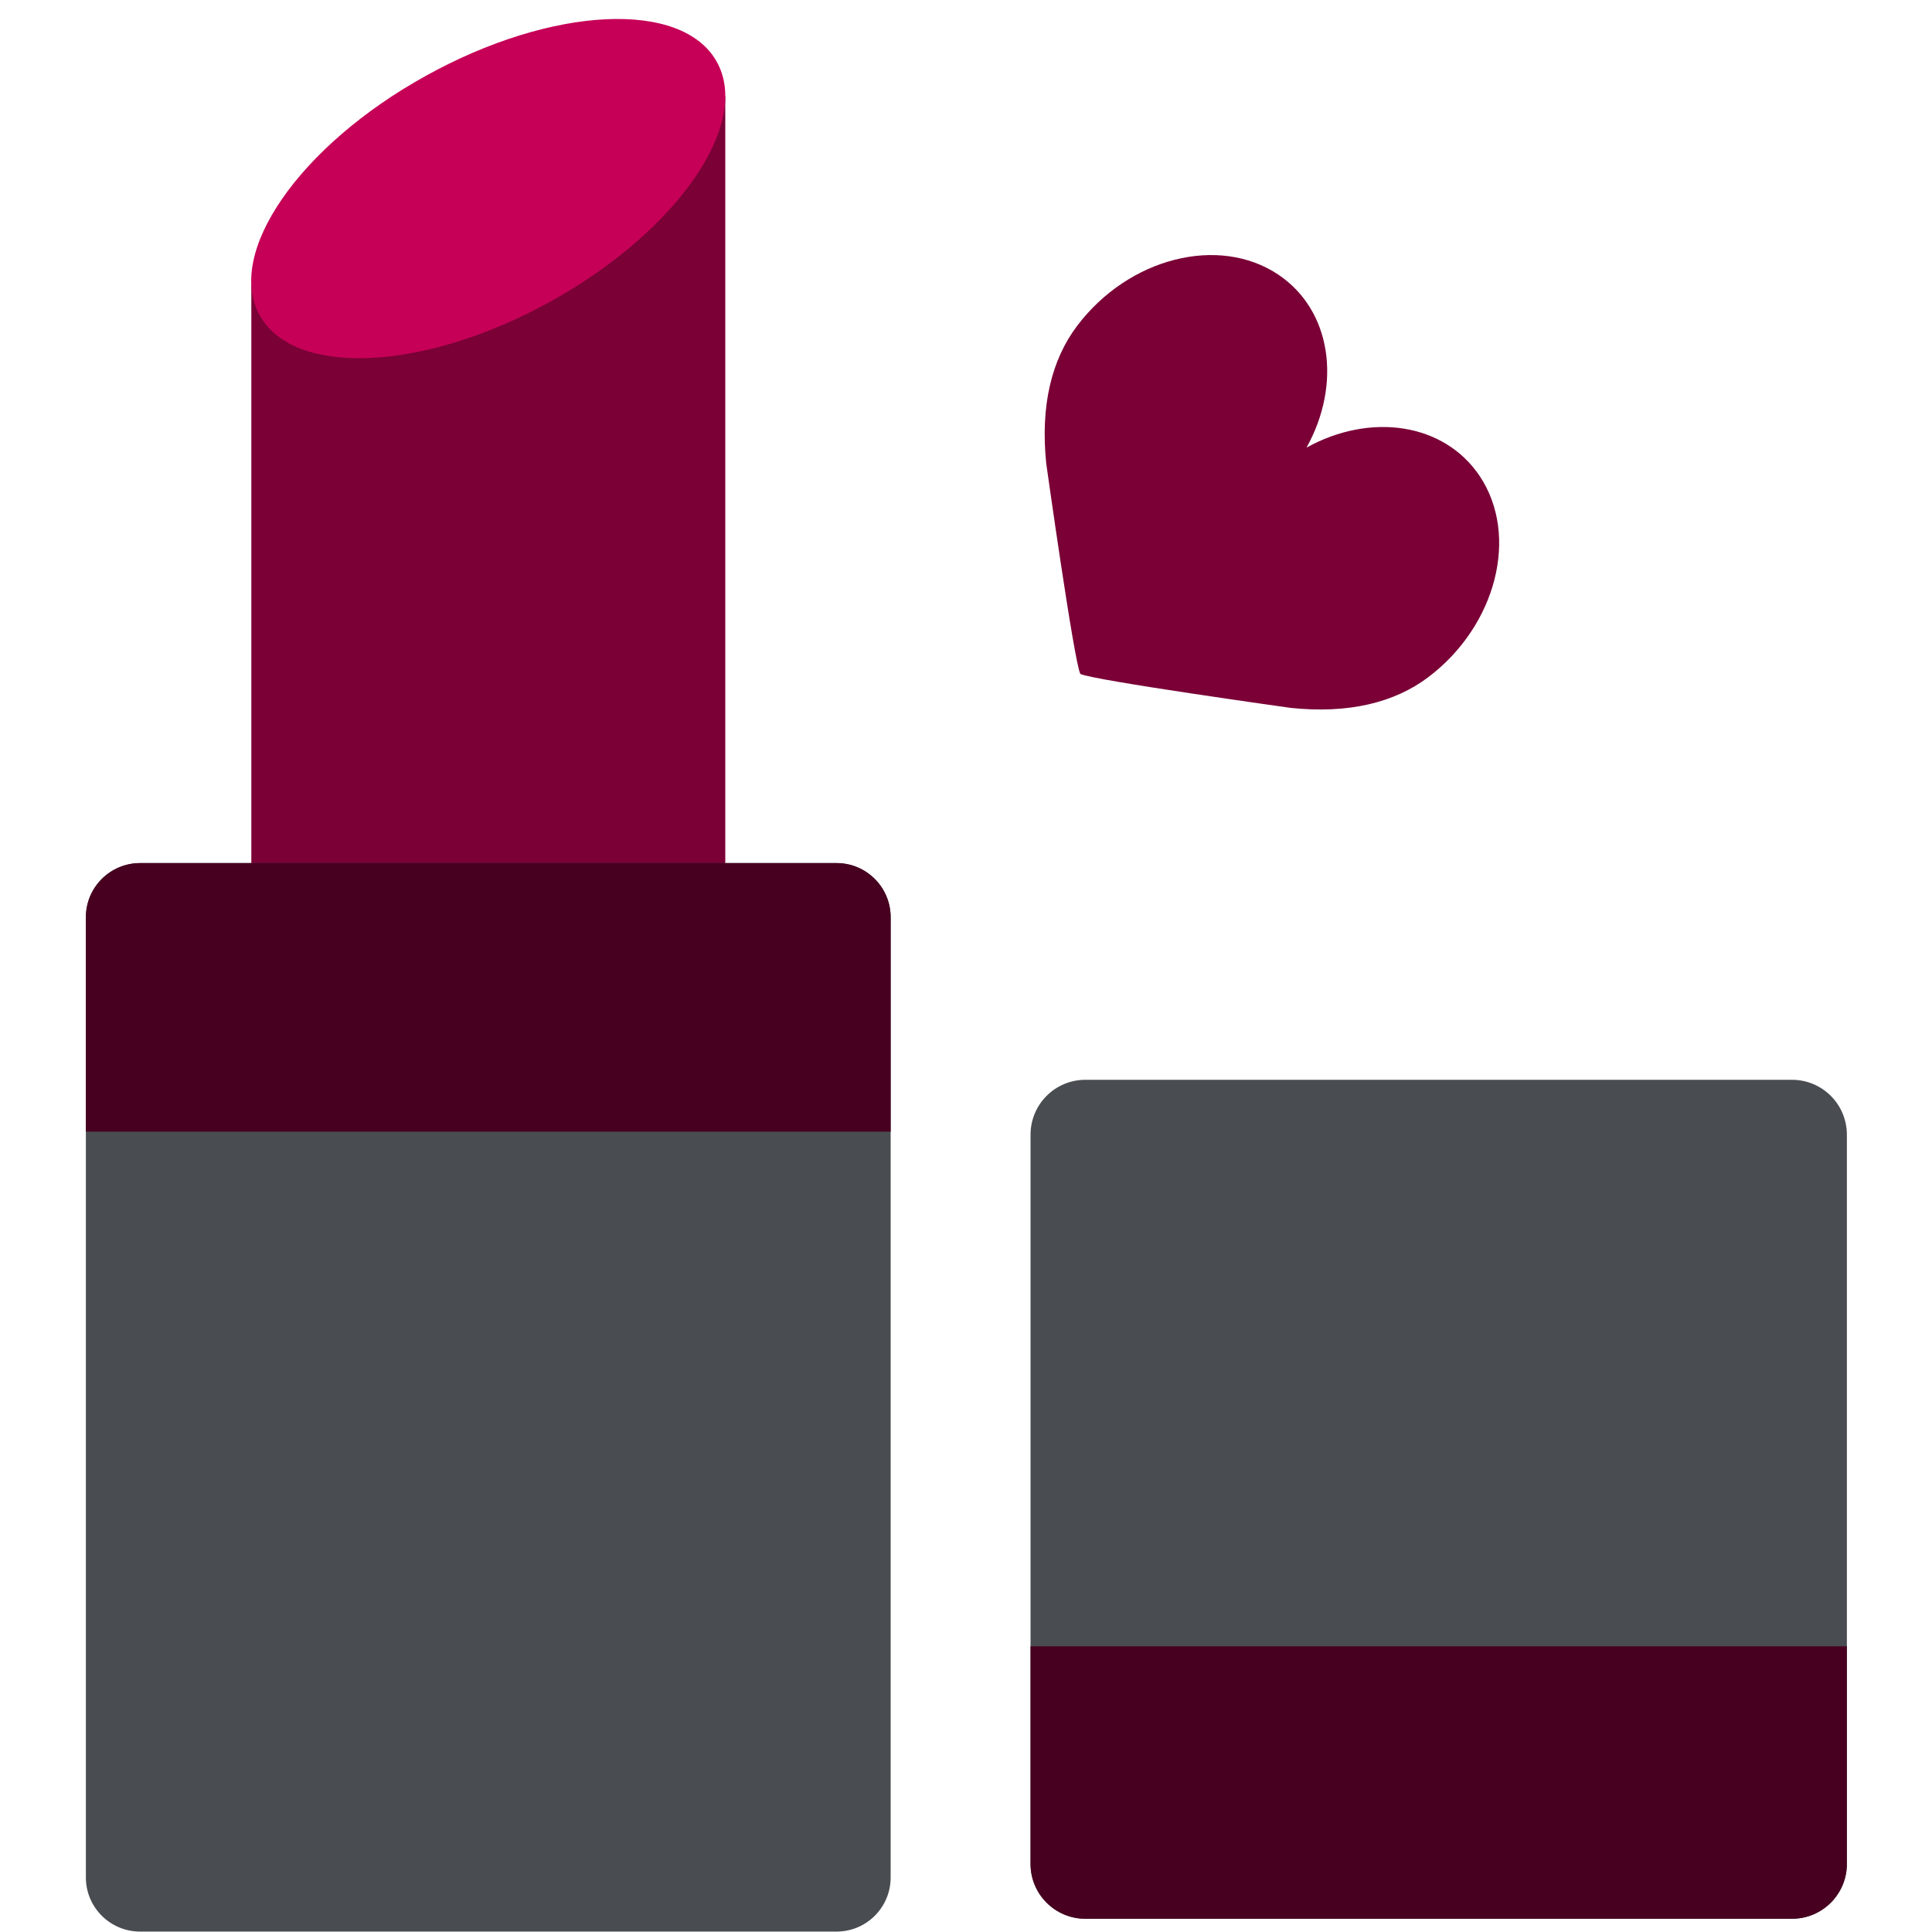
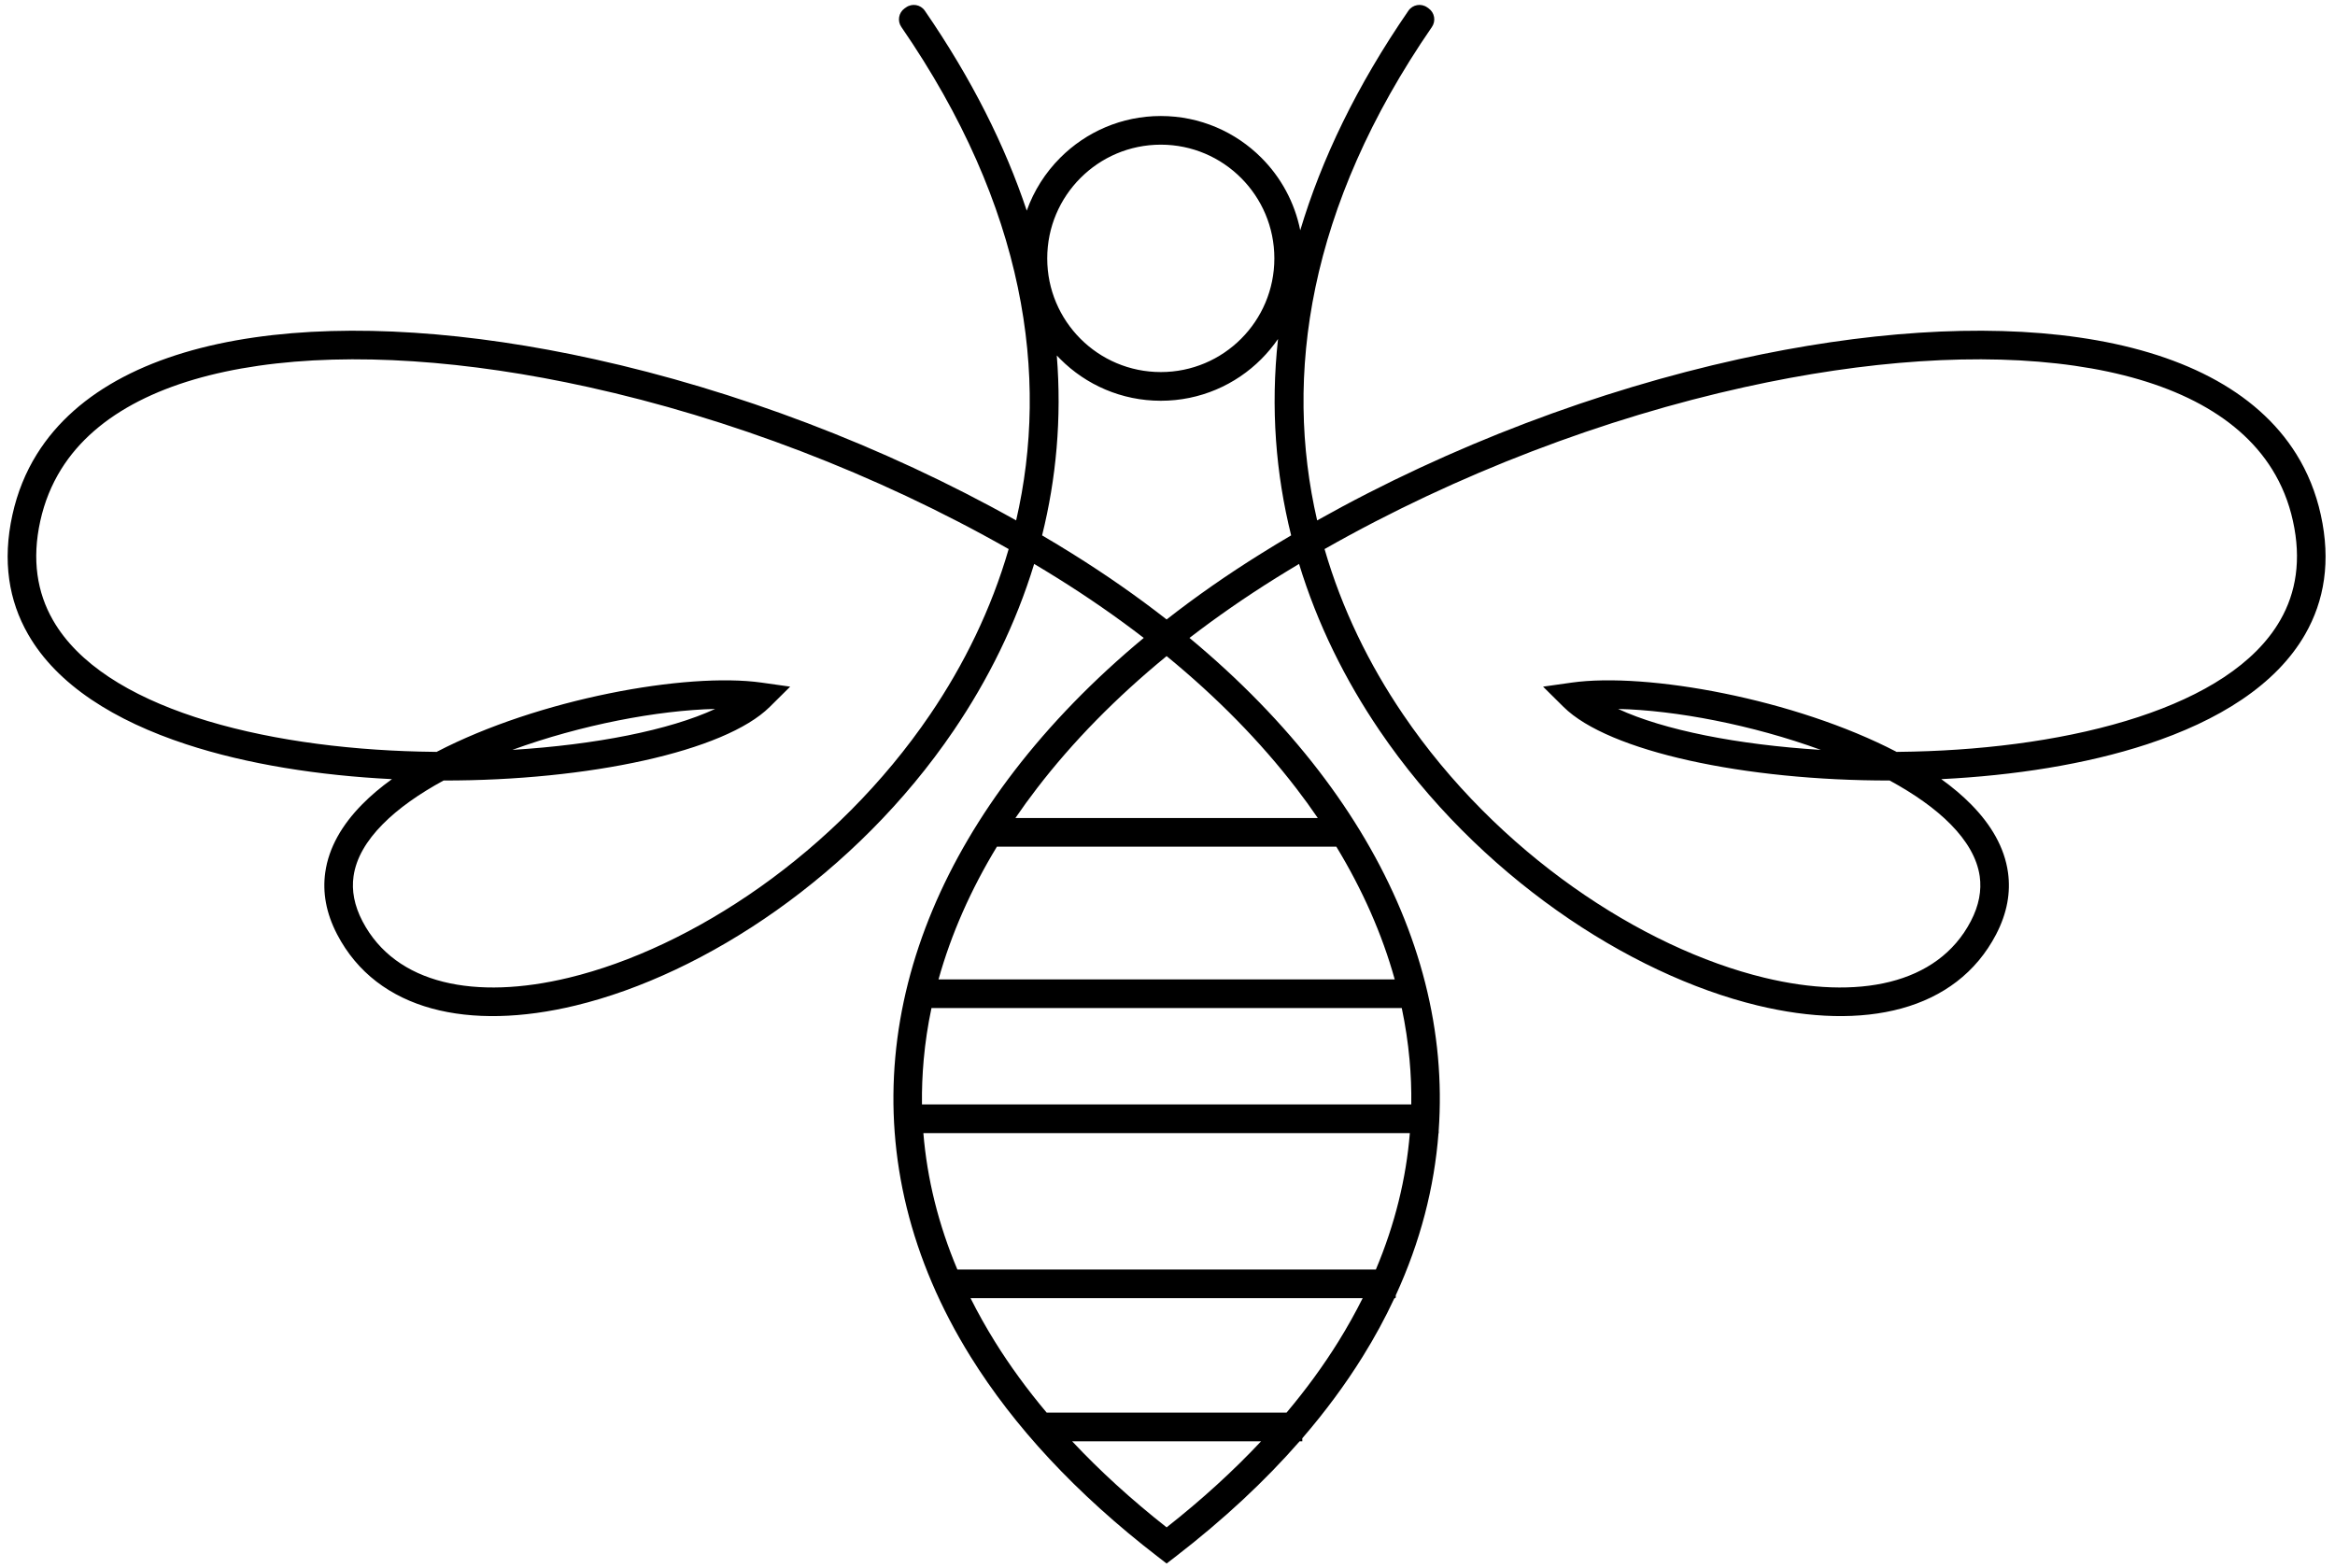
- <svg xmlns="http://www.w3.org/2000/svg" width="500" zoomAndPan="magnify" viewBox="0 0 375 375" height="500" preserveAspectRatio="xMidYMid meet" version="1.0">
+ <svg xmlns="http://www.w3.org/2000/svg" stroke-width="10" width="581" zoomAndPan="magnify" viewBox="0 0 435.75 292.5" height="390" preserveAspectRatio="xMidYMid meet" version="1.0">
  <defs>
-     <clipPath id="43559001f6">
-       <path d="M 16.363 167 L 173 167 L 173 375 L 16.363 375 Z M 16.363 167 " clip-rule="nonzero" />
-     </clipPath>
-     <clipPath id="7e88b889c0">
-       <path d="M 16.363 167 L 173 167 L 173 220 L 16.363 220 Z M 16.363 167 " clip-rule="nonzero" />
-     </clipPath>
-     <clipPath id="2fd2fa2e58">
-       <path d="M 200 209 L 358.363 209 L 358.363 373 L 200 373 Z M 200 209 " clip-rule="nonzero" />
-     </clipPath>
-     <clipPath id="04be52668d">
-       <path d="M 200 319 L 358.363 319 L 358.363 373 L 200 373 Z M 200 319 " clip-rule="nonzero" />
+     <clipPath id="c69837843b">
+       <path d="M 1 0.547 L 434 0.547 L 434 291.797 L 1 291.797 Z M 1 0.547 " clip-rule="nonzero" />
    </clipPath>
  </defs>
-   <path fill="#7a0036" d="M 140.777 203.828 L 48.781 203.828 L 48.781 55.332 L 140.777 18.637 L 140.777 203.828 " fill-opacity="1" fill-rule="nonzero" />
-   <g clip-path="url(#43559001f6)">
-     <path fill="#494c50" d="M 172.875 364.422 C 172.875 370.219 168.176 374.918 162.379 374.918 L 27.184 374.918 C 21.387 374.918 16.668 370.219 16.668 364.422 L 16.668 178.035 C 16.668 172.238 21.387 167.523 27.184 167.523 L 162.379 167.523 C 168.176 167.523 172.875 172.238 172.875 178.035 L 172.875 364.422 " fill-opacity="1" fill-rule="nonzero" />
+   <g clip-path="url(#c69837843b)">
+     <path fill="#000000" d="M 195.328 263.652 L 240.09 263.652 C 243.766 259.285 246.977 254.871 249.75 250.414 C 251.418 247.723 252.941 245.004 254.297 242.289 L 181.121 242.289 C 182.48 245.004 184 247.723 185.672 250.414 C 188.441 254.871 191.656 259.285 195.328 263.652 Z M 243.031 268.438 L 243.031 269.004 L 242.535 269.004 C 242.531 269.004 242.531 269.004 242.531 269.004 C 236.078 276.391 228.367 283.602 219.34 290.559 L 217.711 291.812 L 216.082 290.559 C 200.715 278.719 189.184 266.156 181.145 253.234 C 169.758 234.934 165.387 215.934 167.078 197.289 C 168.762 178.707 176.484 160.551 189.309 143.859 C 196.012 135.141 204.094 126.82 213.441 119.062 C 213.441 119.062 213.441 119.062 213.441 119.059 C 208.395 115.172 203.016 111.438 197.305 107.879 C 195.883 106.988 194.441 106.117 192.992 105.25 C 189.562 116.504 184.375 126.91 177.996 136.309 C 168.84 149.805 157.234 161.168 144.918 169.902 C 132.57 178.652 119.484 184.75 107.41 187.668 C 87.629 192.449 70.418 188.758 62.922 174.406 C 60.824 170.387 60.176 166.52 60.699 162.82 C 61.352 158.18 63.828 153.945 67.582 150.129 C 69.199 148.484 71.066 146.914 73.133 145.426 C 73.133 145.418 73.133 145.418 73.133 145.418 C 59.656 144.746 46.207 142.676 34.727 138.902 C 21.441 134.535 10.676 127.867 5.246 118.391 C 1.652 112.133 0.41 104.734 2.32 96.078 C 3.238 91.914 4.777 88.141 6.875 84.773 C 14.375 72.727 28.887 65.656 47.469 62.977 C 65.598 60.363 87.727 61.898 110.996 67.051 C 137.086 72.816 164.637 83.102 189.629 97.129 C 195.844 70.211 191.383 38.695 168.207 5.035 C 167.426 3.91 167.695 2.371 168.805 1.57 L 169.078 1.383 C 170.211 0.574 171.789 0.844 172.582 1.992 C 181.379 14.77 187.582 27.242 191.609 39.316 C 192.949 35.562 195.102 32.195 197.863 29.438 C 202.66 24.633 209.297 21.652 216.629 21.652 C 223.949 21.652 230.59 24.633 235.387 29.438 C 239.016 33.062 241.602 37.754 242.648 42.984 C 246.598 29.781 253.145 16.066 262.836 1.996 C 263.629 0.848 265.211 0.574 266.348 1.383 L 266.613 1.57 C 267.727 2.371 267.992 3.91 267.219 5.035 C 244.039 38.695 239.582 70.211 245.801 97.129 C 270.785 83.102 298.344 72.816 324.426 67.051 C 347.699 61.898 369.824 60.363 387.949 62.977 C 406.539 65.656 421.047 72.727 428.543 84.773 C 430.641 88.141 432.18 91.914 433.098 96.078 C 435.008 104.734 433.766 112.133 430.176 118.391 C 424.742 127.867 413.977 134.535 400.699 138.902 C 389.211 142.676 375.773 144.746 362.285 145.418 C 362.285 145.418 362.285 145.418 362.285 145.426 C 364.352 146.914 366.219 148.484 367.84 150.129 C 371.602 153.945 374.07 158.18 374.723 162.82 C 375.242 166.52 374.594 170.387 372.5 174.406 C 365 188.758 347.789 192.449 328.012 187.668 C 315.938 184.75 302.848 178.652 290.504 169.902 C 278.188 161.168 266.578 149.801 257.422 136.309 C 251.043 126.91 245.855 116.504 242.426 105.25 C 240.984 106.117 239.539 106.988 238.113 107.879 C 232.406 111.438 227.031 115.172 221.98 119.059 C 221.98 119.062 221.98 119.062 221.98 119.062 C 231.328 126.828 239.41 135.141 246.109 143.859 C 258.934 160.551 266.66 178.707 268.348 197.289 C 268.758 201.852 268.809 206.426 268.484 211.02 L 268.484 211.48 L 268.449 211.48 C 267.672 221.602 265.07 231.75 260.473 241.75 L 260.473 242.133 C 260.473 242.223 260.402 242.289 260.316 242.289 C 260.258 242.289 260.207 242.324 260.18 242.375 C 258.48 246.023 256.512 249.645 254.277 253.234 C 251.086 258.363 247.34 263.441 243.031 268.438 Z M 235.34 269.004 L 200.082 269.004 C 205.207 274.473 211.074 279.84 217.711 285.066 C 224.348 279.84 230.211 274.473 235.34 269.004 Z M 197.215 66.348 C 198.16 78.125 197.098 89.363 194.473 99.922 C 196.371 101.035 198.258 102.184 200.125 103.344 C 206.363 107.238 212.234 111.332 217.711 115.617 C 223.184 111.332 229.055 107.238 235.305 103.344 C 237.164 102.184 239.047 101.035 240.949 99.922 C 238.094 88.457 237.086 76.172 238.5 63.27 C 237.574 64.613 236.535 65.859 235.387 67.012 C 230.59 71.824 223.949 74.797 216.629 74.797 C 209.297 74.797 202.66 71.824 197.863 67.012 C 197.645 66.793 197.426 66.566 197.215 66.348 Z M 173.594 133.328 C 179.902 124.035 184.988 113.684 188.234 102.477 C 163.379 88.348 135.863 77.996 109.852 72.254 C 87.203 67.246 65.738 65.742 48.223 68.266 C 31.18 70.723 17.996 76.996 11.406 87.594 C 9.613 90.48 8.301 93.688 7.52 97.227 C 5.918 104.461 6.934 110.598 9.879 115.738 C 14.582 123.949 24.285 129.855 36.379 133.824 C 48.82 137.91 63.703 139.926 78.355 140.277 C 79.387 140.301 80.438 140.316 81.477 140.332 C 100.434 130.457 128.117 125.422 142.129 127.402 L 147.461 128.156 L 143.637 131.945 C 135.219 140.277 109.746 145.707 82.781 145.672 C 78.258 148.133 74.332 150.871 71.383 153.871 C 68.402 156.895 66.457 160.141 65.977 163.551 C 65.602 166.18 66.098 168.977 67.645 171.941 C 73.844 183.805 88.777 186.684 106.152 182.48 C 117.613 179.715 130.062 173.895 141.852 165.555 C 153.672 157.184 164.812 146.262 173.594 133.328 Z M 133.457 132.316 C 122.766 132.562 108.43 135.277 95.617 139.957 C 111.125 139 124.941 136.266 133.457 132.316 Z M 241.895 147.117 C 235.23 138.438 227.121 130.168 217.711 122.453 C 208.297 130.168 200.188 138.438 193.523 147.117 C 192.117 148.945 190.773 150.797 189.496 152.672 C 189.496 152.672 189.496 152.672 189.5 152.672 L 245.922 152.672 C 244.645 150.797 243.305 148.945 241.895 147.117 Z M 186.043 158.016 C 181.164 166.047 177.5 174.348 175.145 182.789 L 260.277 182.789 C 257.93 174.348 254.258 166.047 249.379 158.016 Z M 173.828 188.141 C 173.152 191.34 172.668 194.551 172.379 197.77 C 172.129 200.547 172.02 203.336 172.055 206.125 L 263.367 206.125 C 263.406 203.336 263.301 200.547 263.043 197.77 C 262.754 194.551 262.266 191.34 261.594 188.141 Z M 172.316 211.48 C 173.012 219.973 175.098 228.492 178.66 236.941 L 256.762 236.941 C 260.32 228.492 262.41 219.973 263.102 211.48 Z M 325.574 72.254 C 299.562 77.996 272.039 88.348 247.184 102.477 C 250.43 113.684 255.52 124.035 261.832 133.328 C 270.605 146.262 281.746 157.184 293.574 165.555 C 305.355 173.895 317.816 179.715 329.266 182.48 C 346.645 186.684 361.586 183.805 367.781 171.941 C 369.332 168.977 369.816 166.18 369.449 163.551 C 368.961 160.141 367.016 156.895 364.043 153.871 C 361.098 150.871 357.168 148.133 352.637 145.672 C 325.684 145.707 300.203 140.277 291.789 131.945 L 287.961 128.156 L 293.289 127.402 C 307.309 125.422 334.992 130.457 353.945 140.332 C 354.984 140.316 356.031 140.301 357.07 140.277 C 371.727 139.926 386.609 137.91 399.051 133.824 C 411.141 129.855 420.836 123.949 425.539 115.738 C 428.492 110.598 429.5 104.461 427.898 97.227 C 427.125 93.688 425.809 90.48 424.016 87.594 C 417.422 76.996 404.25 70.723 387.199 68.266 C 369.68 65.742 348.215 67.246 325.574 72.254 Z M 301.969 132.316 C 310.48 136.266 324.305 139 339.797 139.957 C 326.988 135.277 312.652 132.562 301.969 132.316 Z M 231.609 33.219 C 227.773 29.375 222.48 27 216.629 27 C 210.77 27 205.473 29.375 201.637 33.219 C 197.801 37.059 195.43 42.363 195.43 48.227 C 195.43 54.086 197.801 59.391 201.637 63.23 C 205.473 67.07 210.77 69.441 216.629 69.441 C 222.48 69.441 227.773 67.07 231.609 63.23 C 235.449 59.391 237.816 54.086 237.816 48.227 C 237.816 42.363 235.449 37.059 231.609 33.219 " fill-opacity="1" fill-rule="nonzero" />
  </g>
-   <g clip-path="url(#7e88b889c0)">
-     <path fill="#47001f" d="M 172.875 219.645 L 172.875 178.035 C 172.875 172.238 168.176 167.523 162.379 167.523 L 27.184 167.523 C 21.387 167.523 16.668 172.238 16.668 178.035 L 16.668 219.645 L 172.875 219.645 " fill-opacity="1" fill-rule="nonzero" />
-   </g>
-   <g clip-path="url(#2fd2fa2e58)">
-     <path fill="#494c50" d="M 200.027 220.25 C 200.027 214.355 204.789 209.59 210.668 209.59 L 347.832 209.59 C 353.711 209.59 358.477 214.355 358.477 220.25 L 358.477 361.785 C 358.477 367.664 353.711 372.43 347.832 372.43 L 210.668 372.43 C 204.789 372.43 200.027 367.664 200.027 361.785 L 200.027 220.25 " fill-opacity="1" fill-rule="nonzero" />
-   </g>
-   <g clip-path="url(#04be52668d)">
-     <path fill="#47001f" d="M 200.027 319.551 L 200.027 361.785 C 200.027 367.664 204.789 372.43 210.668 372.43 L 347.832 372.43 C 353.711 372.43 358.477 367.664 358.477 361.785 L 358.477 319.551 L 200.027 319.551 " fill-opacity="1" fill-rule="nonzero" />
-   </g>
-   <path fill="#c60057" d="M 139.141 12.02 C 145.84 24.105 131.414 44.918 106.914 58.492 C 82.398 72.086 57.102 73.281 50.402 61.195 C 43.688 49.109 58.133 28.297 82.645 14.723 C 107.145 1.133 132.445 -0.078 139.141 12.02 " fill-opacity="1" fill-rule="nonzero" />
-   <path fill="#7a0036" d="M 287.211 92.406 C 280.297 82.074 265.988 80.012 253.59 86.887 C 260.484 74.508 258.422 60.195 248.09 53.285 C 236.543 45.59 219.086 50.027 209.098 63.211 C 204.039 69.891 201.941 78.848 203.07 89.934 C 203.07 89.934 208.461 128.383 209.688 130.809 C 212.109 132.035 250.562 137.406 250.562 137.406 C 261.629 138.555 270.605 136.457 277.285 131.398 C 290.469 121.391 294.906 103.934 287.211 92.406 " fill-opacity="1" fill-rule="nonzero" />
</svg>
